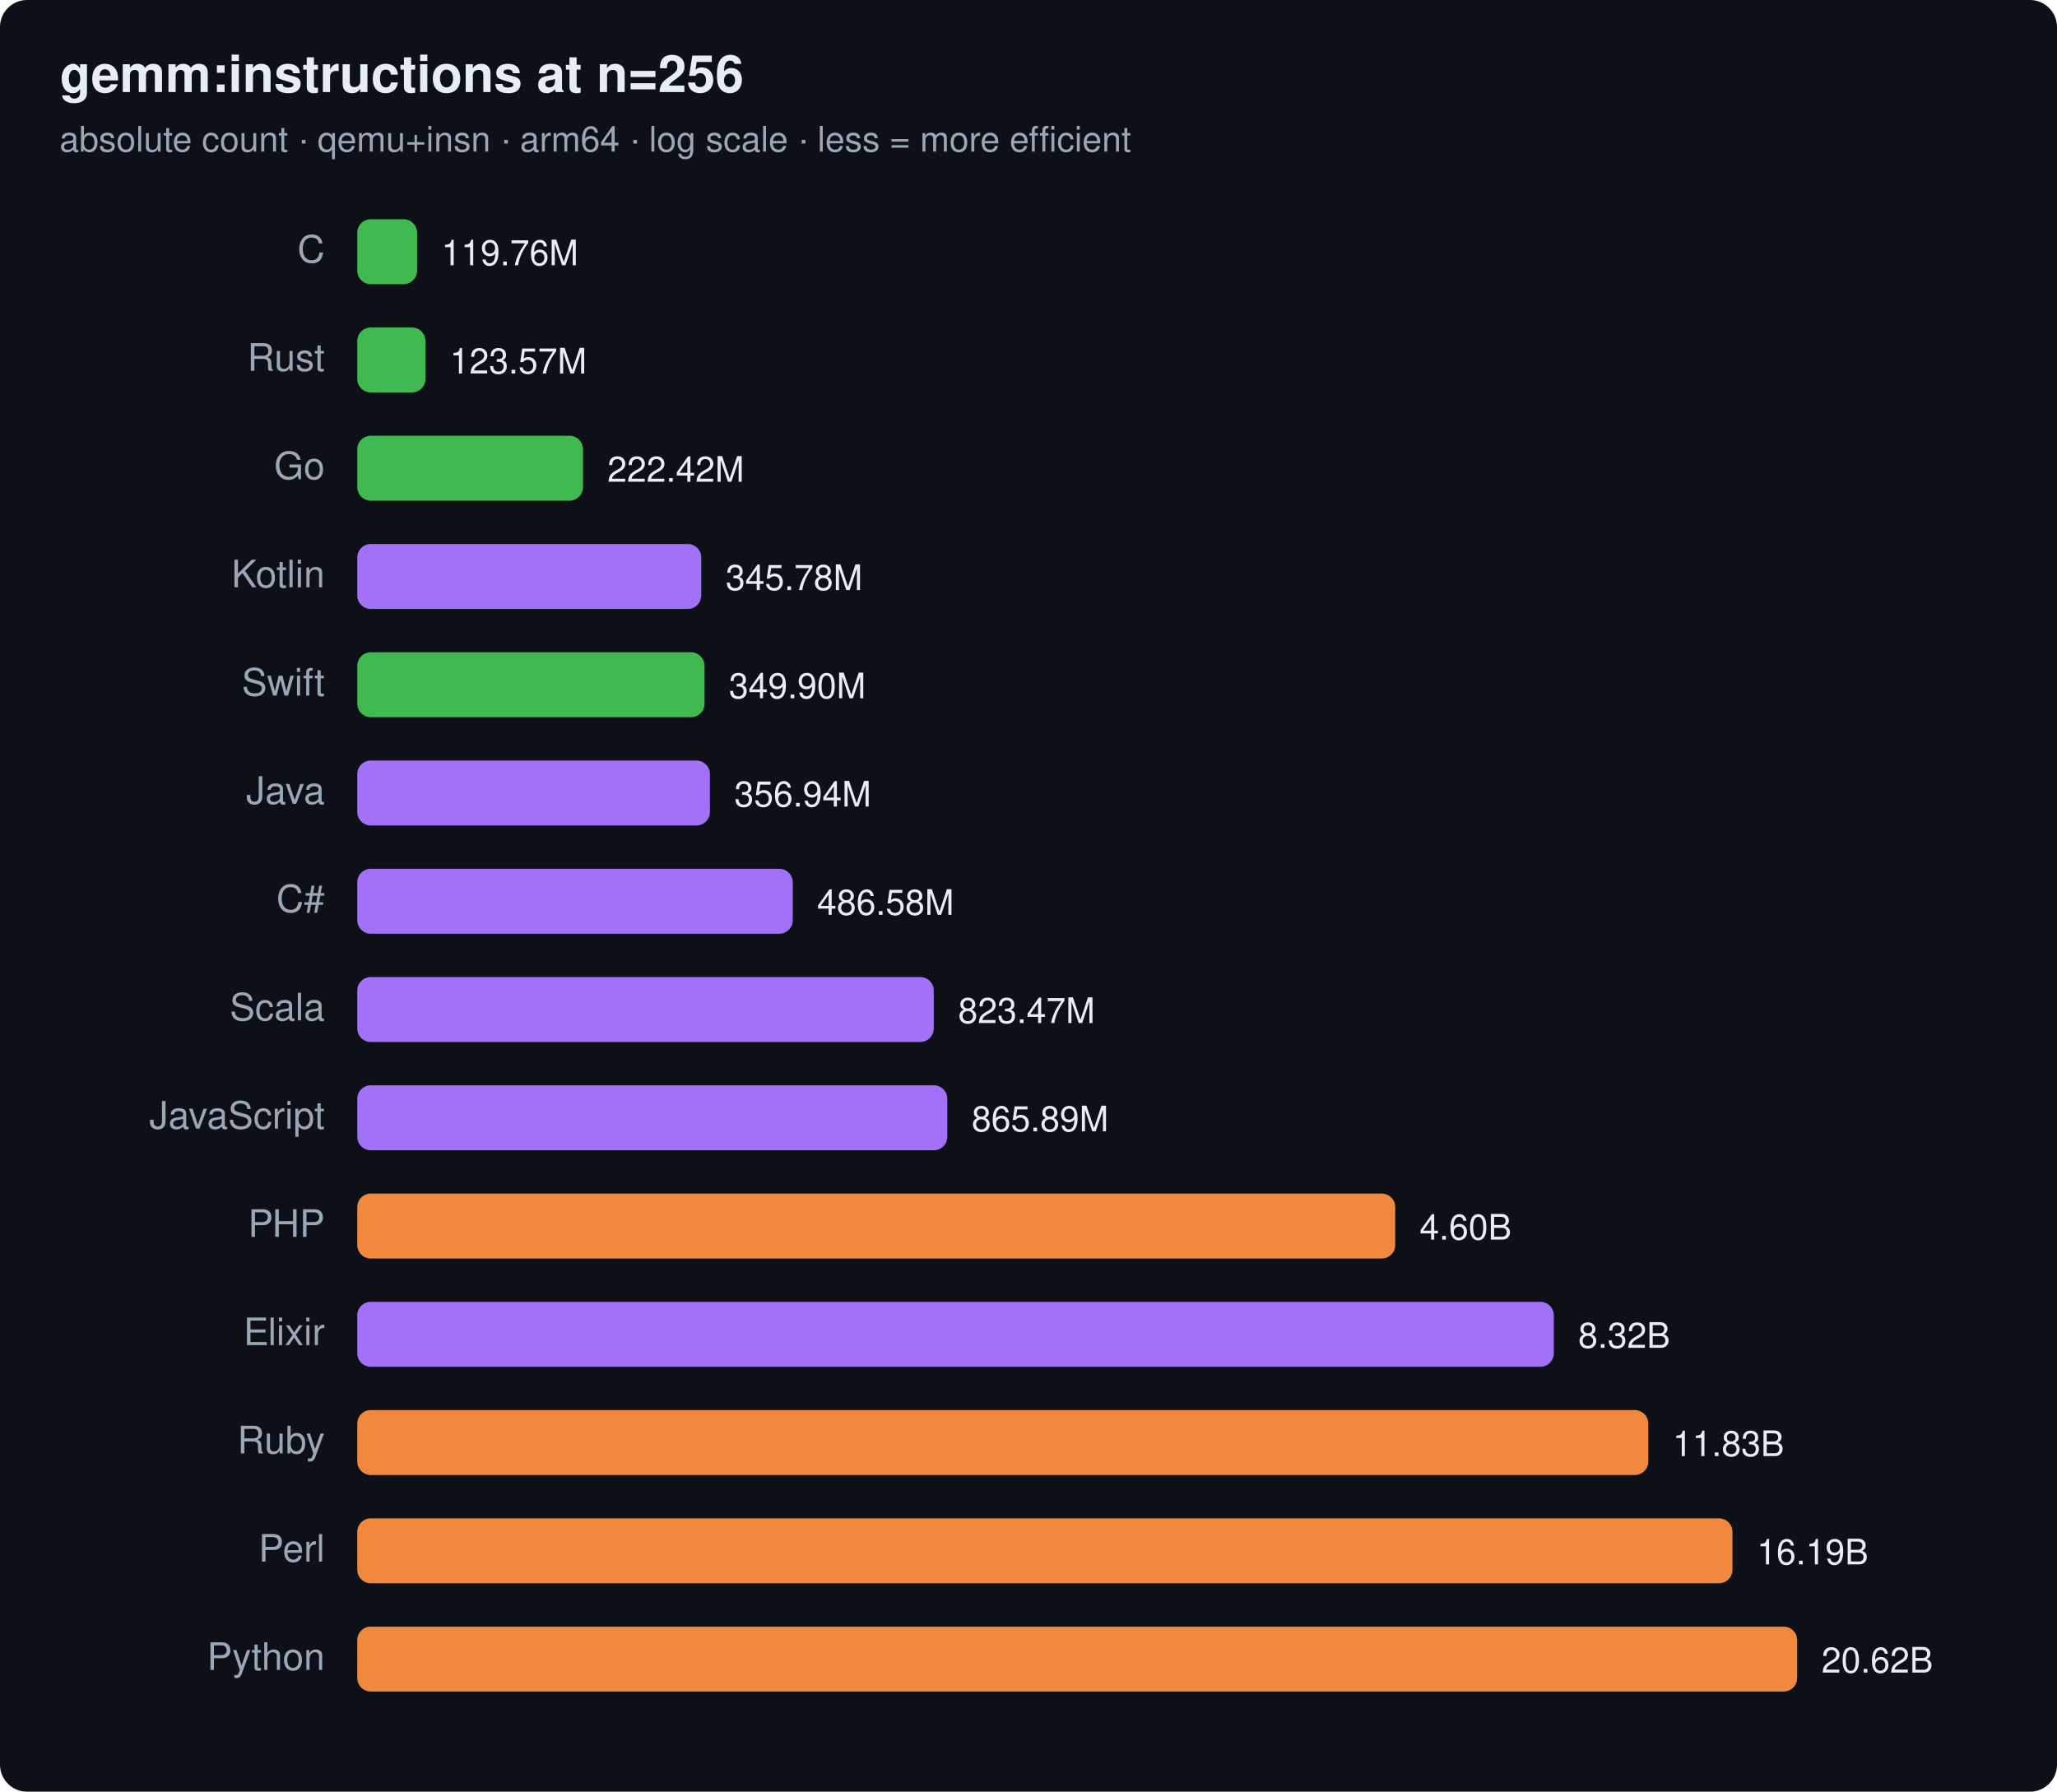
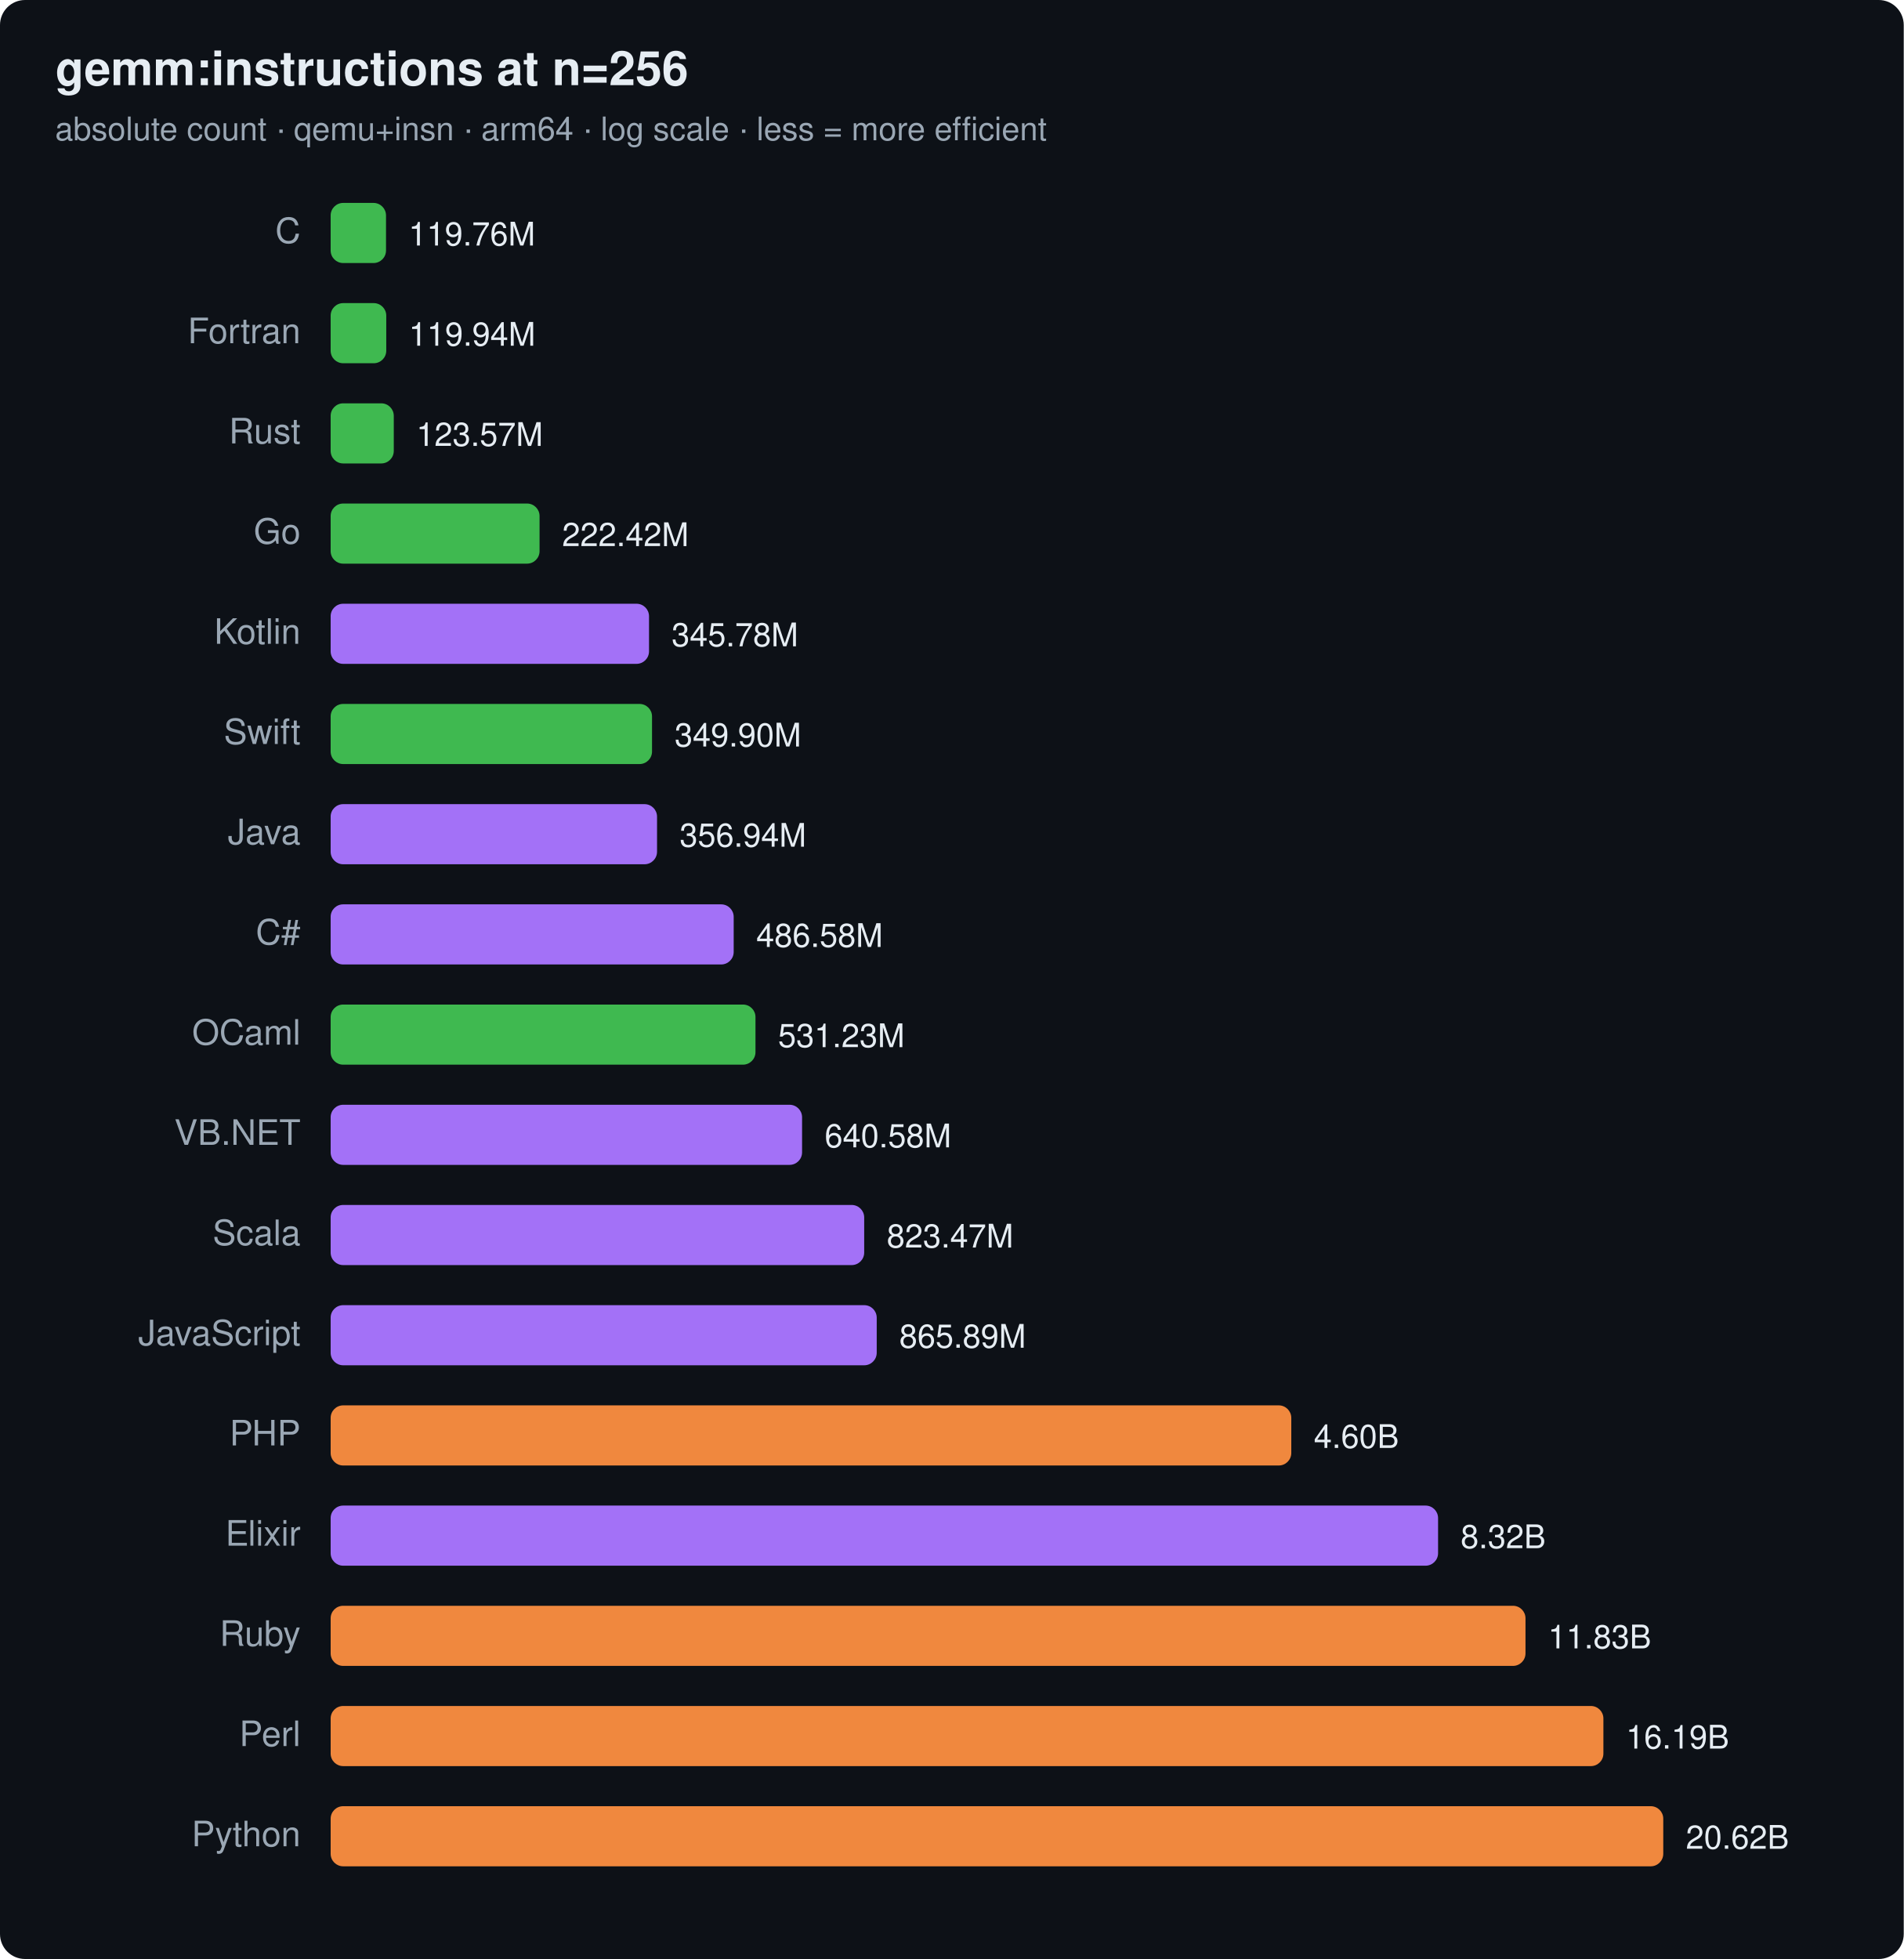
- <svg xmlns="http://www.w3.org/2000/svg" width="760" height="662" viewBox="0 0 760 662" font-family="ui-sans-serif,system-ui,Segoe UI,Helvetica,Arial">
-   <rect width="760" height="662" rx="10" fill="#0d1117" />
+ <svg xmlns="http://www.w3.org/2000/svg" width="760" height="782" viewBox="0 0 760 782" font-family="ui-sans-serif,system-ui,Segoe UI,Helvetica,Arial">
+   <rect width="760" height="782" rx="10" fill="#0d1117" />
  <text x="22" y="34" font-size="19" font-weight="700" fill="#e6edf3">gemm:instructions at n=256</text>
  <text x="22" y="56" font-size="13" fill="#9aa7b4">absolute count · qemu+insn · arm64 · log scale · less = more efficient</text>
  <text x="120" y="97" text-anchor="end" font-size="14" fill="#9aa7b4">C</text>
  <rect x="132" y="81" width="22.1" height="24" rx="5" fill="#3fb950" />
  <text x="163.1" y="98" font-size="13" fill="#e6edf3">119.76M</text>
-   <text x="120" y="137" text-anchor="end" font-size="14" fill="#9aa7b4">Rust</text>
-   <rect x="132" y="121" width="25.2" height="24" rx="5" fill="#3fb950" />
-   <text x="166.2" y="138" font-size="13" fill="#e6edf3">123.57M</text>
-   <text x="120" y="177" text-anchor="end" font-size="14" fill="#9aa7b4">Go</text>
-   <rect x="132" y="161" width="83.4" height="24" rx="5" fill="#3fb950" />
-   <text x="224.4" y="178" font-size="13" fill="#e6edf3">222.42M</text>
-   <text x="120" y="217" text-anchor="end" font-size="14" fill="#9aa7b4">Kotlin</text>
-   <rect x="132" y="201" width="127.1" height="24" rx="5" fill="#a371f7" />
-   <text x="268.1" y="218" font-size="13" fill="#e6edf3">345.78M</text>
-   <text x="120" y="257" text-anchor="end" font-size="14" fill="#9aa7b4">Swift</text>
-   <rect x="132" y="241" width="128.3" height="24" rx="5" fill="#3fb950" />
-   <text x="269.3" y="258" font-size="13" fill="#e6edf3">349.90M</text>
-   <text x="120" y="297" text-anchor="end" font-size="14" fill="#9aa7b4">Java</text>
-   <rect x="132" y="281" width="130.3" height="24" rx="5" fill="#a371f7" />
-   <text x="271.3" y="298" font-size="13" fill="#e6edf3">356.94M</text>
-   <text x="120" y="337" text-anchor="end" font-size="14" fill="#9aa7b4">C#</text>
-   <rect x="132" y="321" width="160.9" height="24" rx="5" fill="#a371f7" />
-   <text x="301.9" y="338" font-size="13" fill="#e6edf3">486.58M</text>
-   <text x="120" y="377" text-anchor="end" font-size="14" fill="#9aa7b4">Scala</text>
-   <rect x="132" y="361" width="213.0" height="24" rx="5" fill="#a371f7" />
-   <text x="354.0" y="378" font-size="13" fill="#e6edf3">823.47M</text>
-   <text x="120" y="417" text-anchor="end" font-size="14" fill="#9aa7b4">JavaScript</text>
-   <rect x="132" y="401" width="218.0" height="24" rx="5" fill="#a371f7" />
-   <text x="359.0" y="418" font-size="13" fill="#e6edf3">865.89M</text>
-   <text x="120" y="457" text-anchor="end" font-size="14" fill="#9aa7b4">PHP</text>
-   <rect x="132" y="441" width="383.5" height="24" rx="5" fill="#f0883e" />
-   <text x="524.5" y="458" font-size="13" fill="#e6edf3">4.60B</text>
-   <text x="120" y="497" text-anchor="end" font-size="14" fill="#9aa7b4">Elixir</text>
-   <rect x="132" y="481" width="442.1" height="24" rx="5" fill="#a371f7" />
-   <text x="583.1" y="498" font-size="13" fill="#e6edf3">8.32B</text>
-   <text x="120" y="537" text-anchor="end" font-size="14" fill="#9aa7b4">Ruby</text>
-   <rect x="132" y="521" width="477.0" height="24" rx="5" fill="#f0883e" />
-   <text x="618.0" y="538" font-size="13" fill="#e6edf3">11.83B</text>
-   <text x="120" y="577" text-anchor="end" font-size="14" fill="#9aa7b4">Perl</text>
-   <rect x="132" y="561" width="508.1" height="24" rx="5" fill="#f0883e" />
-   <text x="649.1" y="578" font-size="13" fill="#e6edf3">16.19B</text>
-   <text x="120" y="617" text-anchor="end" font-size="14" fill="#9aa7b4">Python</text>
-   <rect x="132" y="601" width="532.0" height="24" rx="5" fill="#f0883e" />
-   <text x="673.0" y="618" font-size="13" fill="#e6edf3">20.62B</text>
+   <text x="120" y="137" text-anchor="end" font-size="14" fill="#9aa7b4">Fortran</text>
+   <rect x="132" y="121" width="22.2" height="24" rx="5" fill="#3fb950" />
+   <text x="163.2" y="138" font-size="13" fill="#e6edf3">119.94M</text>
+   <text x="120" y="177" text-anchor="end" font-size="14" fill="#9aa7b4">Rust</text>
+   <rect x="132" y="161" width="25.2" height="24" rx="5" fill="#3fb950" />
+   <text x="166.2" y="178" font-size="13" fill="#e6edf3">123.57M</text>
+   <text x="120" y="217" text-anchor="end" font-size="14" fill="#9aa7b4">Go</text>
+   <rect x="132" y="201" width="83.4" height="24" rx="5" fill="#3fb950" />
+   <text x="224.4" y="218" font-size="13" fill="#e6edf3">222.42M</text>
+   <text x="120" y="257" text-anchor="end" font-size="14" fill="#9aa7b4">Kotlin</text>
+   <rect x="132" y="241" width="127.1" height="24" rx="5" fill="#a371f7" />
+   <text x="268.1" y="258" font-size="13" fill="#e6edf3">345.78M</text>
+   <text x="120" y="297" text-anchor="end" font-size="14" fill="#9aa7b4">Swift</text>
+   <rect x="132" y="281" width="128.3" height="24" rx="5" fill="#3fb950" />
+   <text x="269.3" y="298" font-size="13" fill="#e6edf3">349.90M</text>
+   <text x="120" y="337" text-anchor="end" font-size="14" fill="#9aa7b4">Java</text>
+   <rect x="132" y="321" width="130.3" height="24" rx="5" fill="#a371f7" />
+   <text x="271.3" y="338" font-size="13" fill="#e6edf3">356.94M</text>
+   <text x="120" y="377" text-anchor="end" font-size="14" fill="#9aa7b4">C#</text>
+   <rect x="132" y="361" width="160.9" height="24" rx="5" fill="#a371f7" />
+   <text x="301.9" y="378" font-size="13" fill="#e6edf3">486.58M</text>
+   <text x="120" y="417" text-anchor="end" font-size="14" fill="#9aa7b4">OCaml</text>
+   <rect x="132" y="401" width="169.6" height="24" rx="5" fill="#3fb950" />
+   <text x="310.6" y="418" font-size="13" fill="#e6edf3">531.23M</text>
+   <text x="120" y="457" text-anchor="end" font-size="14" fill="#9aa7b4">VB.NET</text>
+   <rect x="132" y="441" width="188.2" height="24" rx="5" fill="#a371f7" />
+   <text x="329.2" y="458" font-size="13" fill="#e6edf3">640.58M</text>
+   <text x="120" y="497" text-anchor="end" font-size="14" fill="#9aa7b4">Scala</text>
+   <rect x="132" y="481" width="213.0" height="24" rx="5" fill="#a371f7" />
+   <text x="354.0" y="498" font-size="13" fill="#e6edf3">823.47M</text>
+   <text x="120" y="537" text-anchor="end" font-size="14" fill="#9aa7b4">JavaScript</text>
+   <rect x="132" y="521" width="218.0" height="24" rx="5" fill="#a371f7" />
+   <text x="359.0" y="538" font-size="13" fill="#e6edf3">865.89M</text>
+   <text x="120" y="577" text-anchor="end" font-size="14" fill="#9aa7b4">PHP</text>
+   <rect x="132" y="561" width="383.5" height="24" rx="5" fill="#f0883e" />
+   <text x="524.5" y="578" font-size="13" fill="#e6edf3">4.60B</text>
+   <text x="120" y="617" text-anchor="end" font-size="14" fill="#9aa7b4">Elixir</text>
+   <rect x="132" y="601" width="442.1" height="24" rx="5" fill="#a371f7" />
+   <text x="583.1" y="618" font-size="13" fill="#e6edf3">8.32B</text>
+   <text x="120" y="657" text-anchor="end" font-size="14" fill="#9aa7b4">Ruby</text>
+   <rect x="132" y="641" width="477.0" height="24" rx="5" fill="#f0883e" />
+   <text x="618.0" y="658" font-size="13" fill="#e6edf3">11.83B</text>
+   <text x="120" y="697" text-anchor="end" font-size="14" fill="#9aa7b4">Perl</text>
+   <rect x="132" y="681" width="508.1" height="24" rx="5" fill="#f0883e" />
+   <text x="649.1" y="698" font-size="13" fill="#e6edf3">16.19B</text>
+   <text x="120" y="737" text-anchor="end" font-size="14" fill="#9aa7b4">Python</text>
+   <rect x="132" y="721" width="532.0" height="24" rx="5" fill="#f0883e" />
+   <text x="673.0" y="738" font-size="13" fill="#e6edf3">20.62B</text>
</svg>
